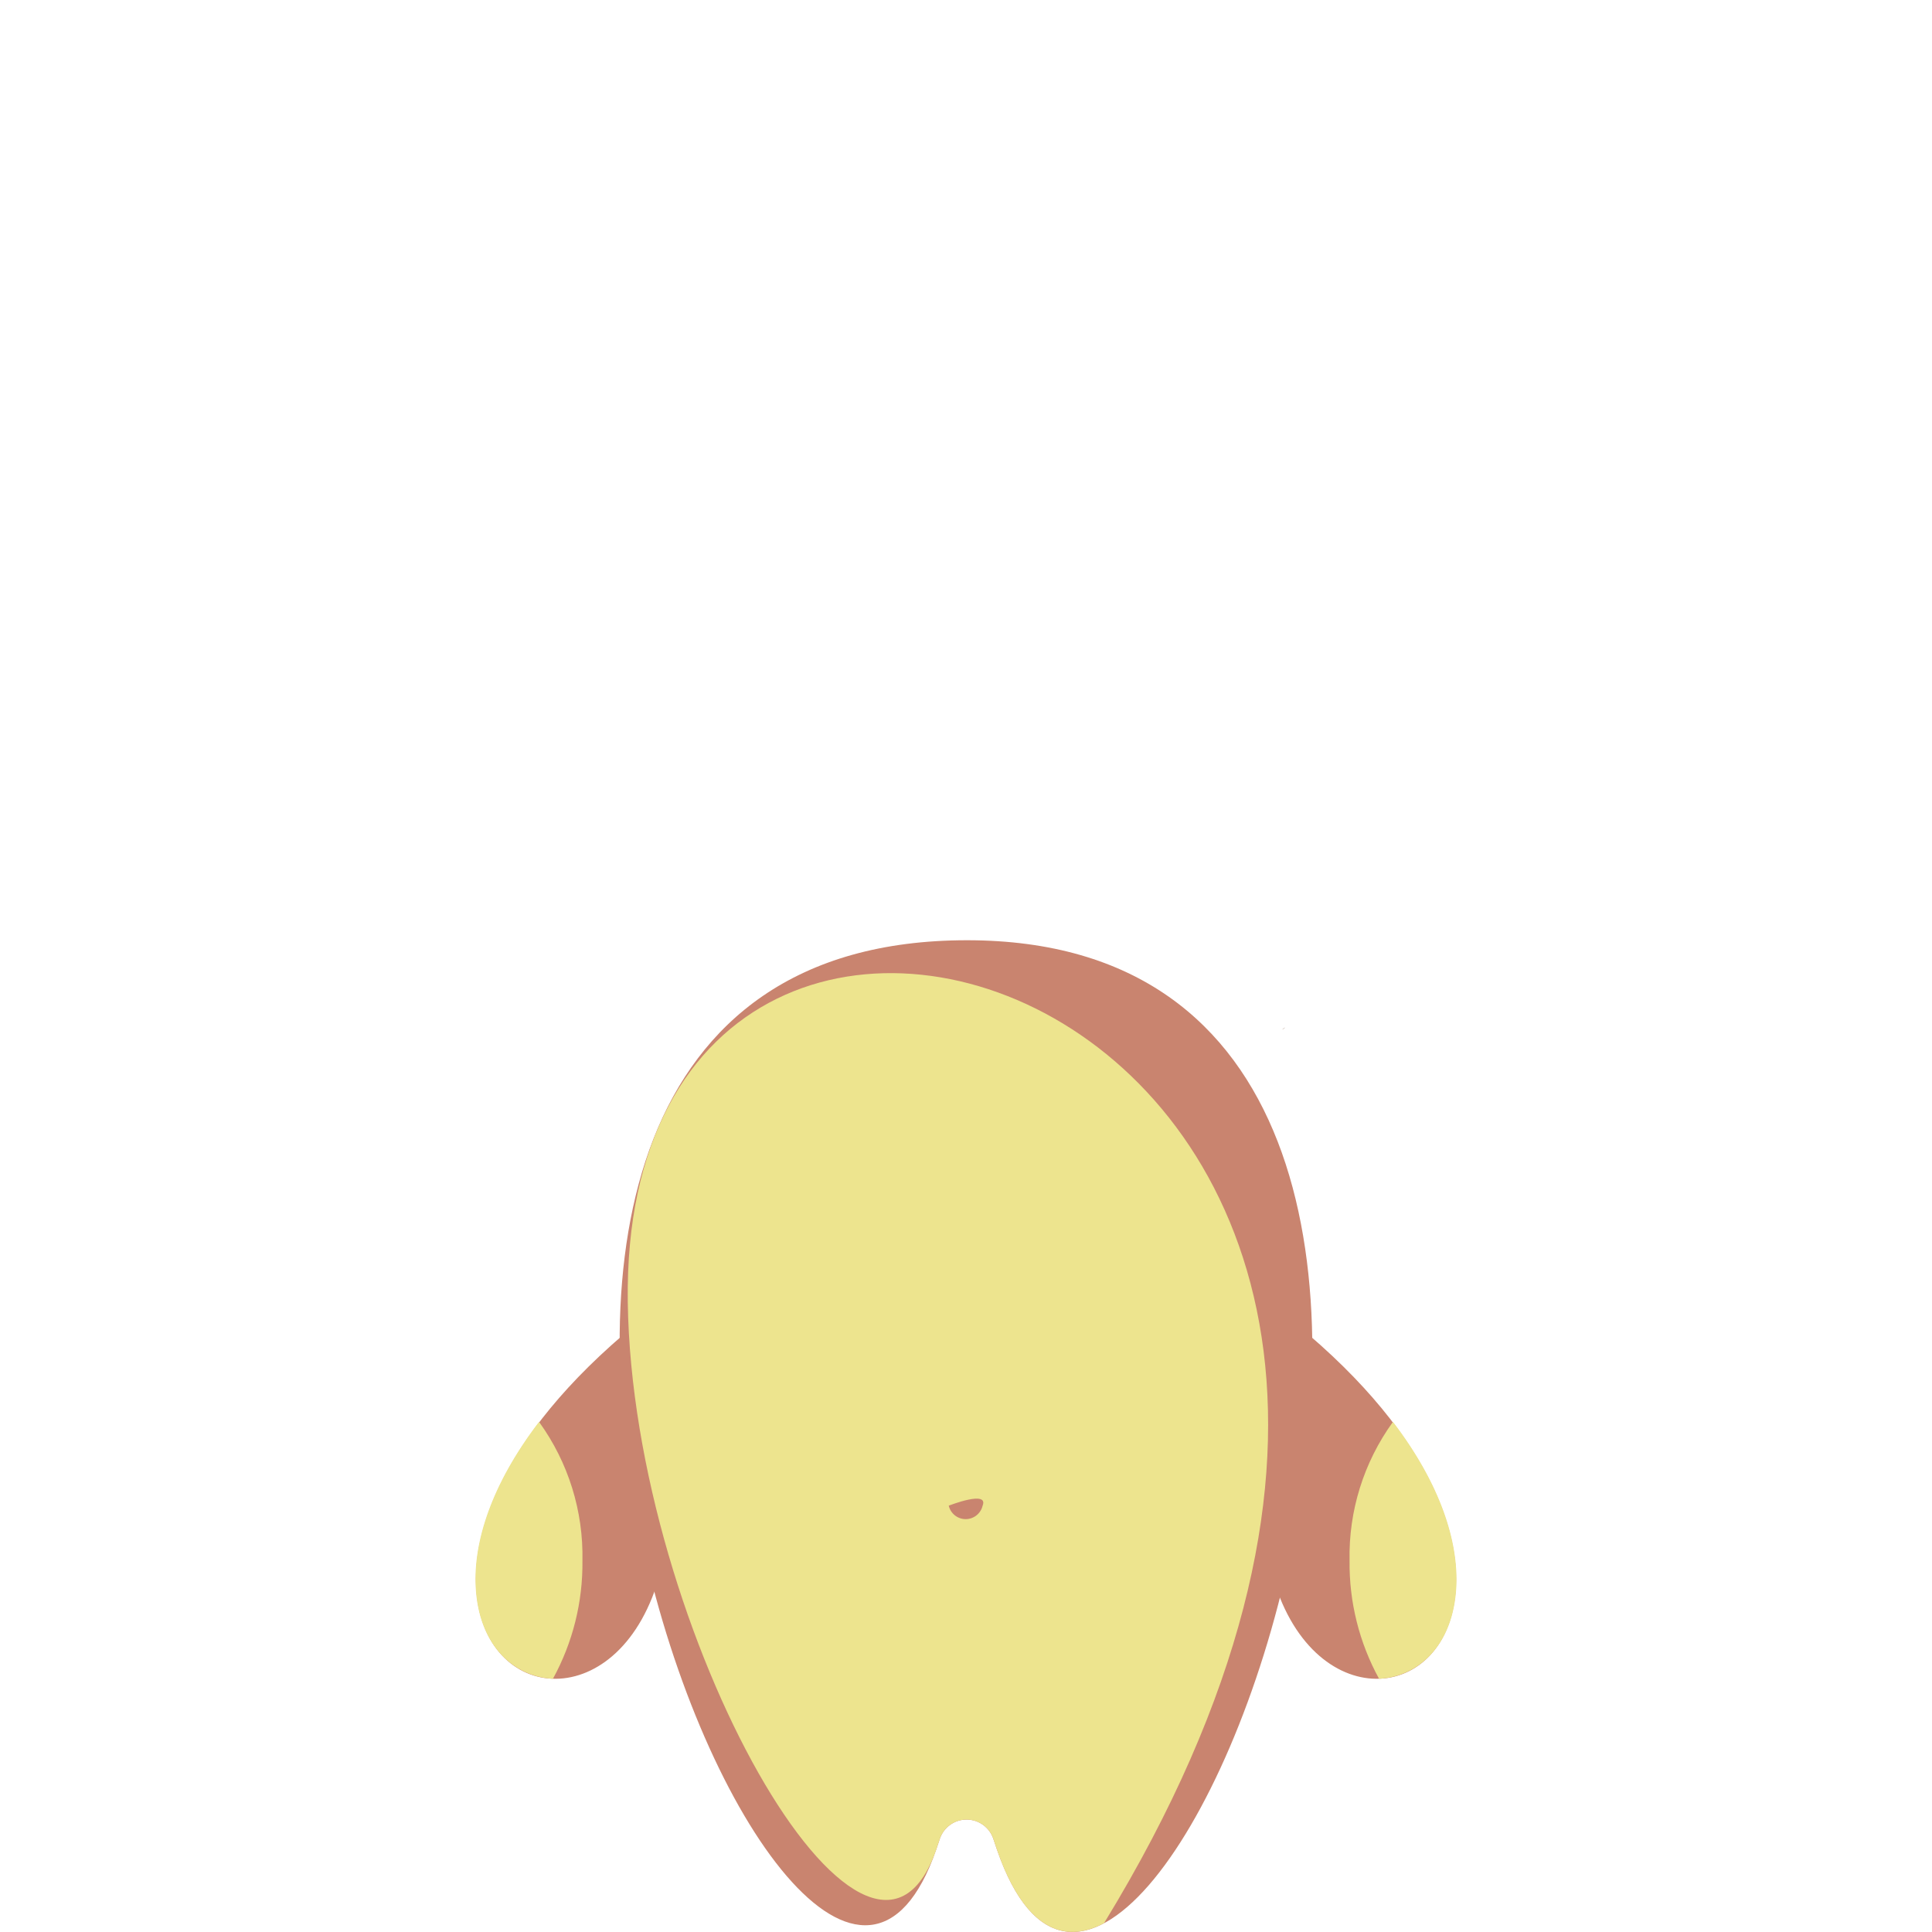
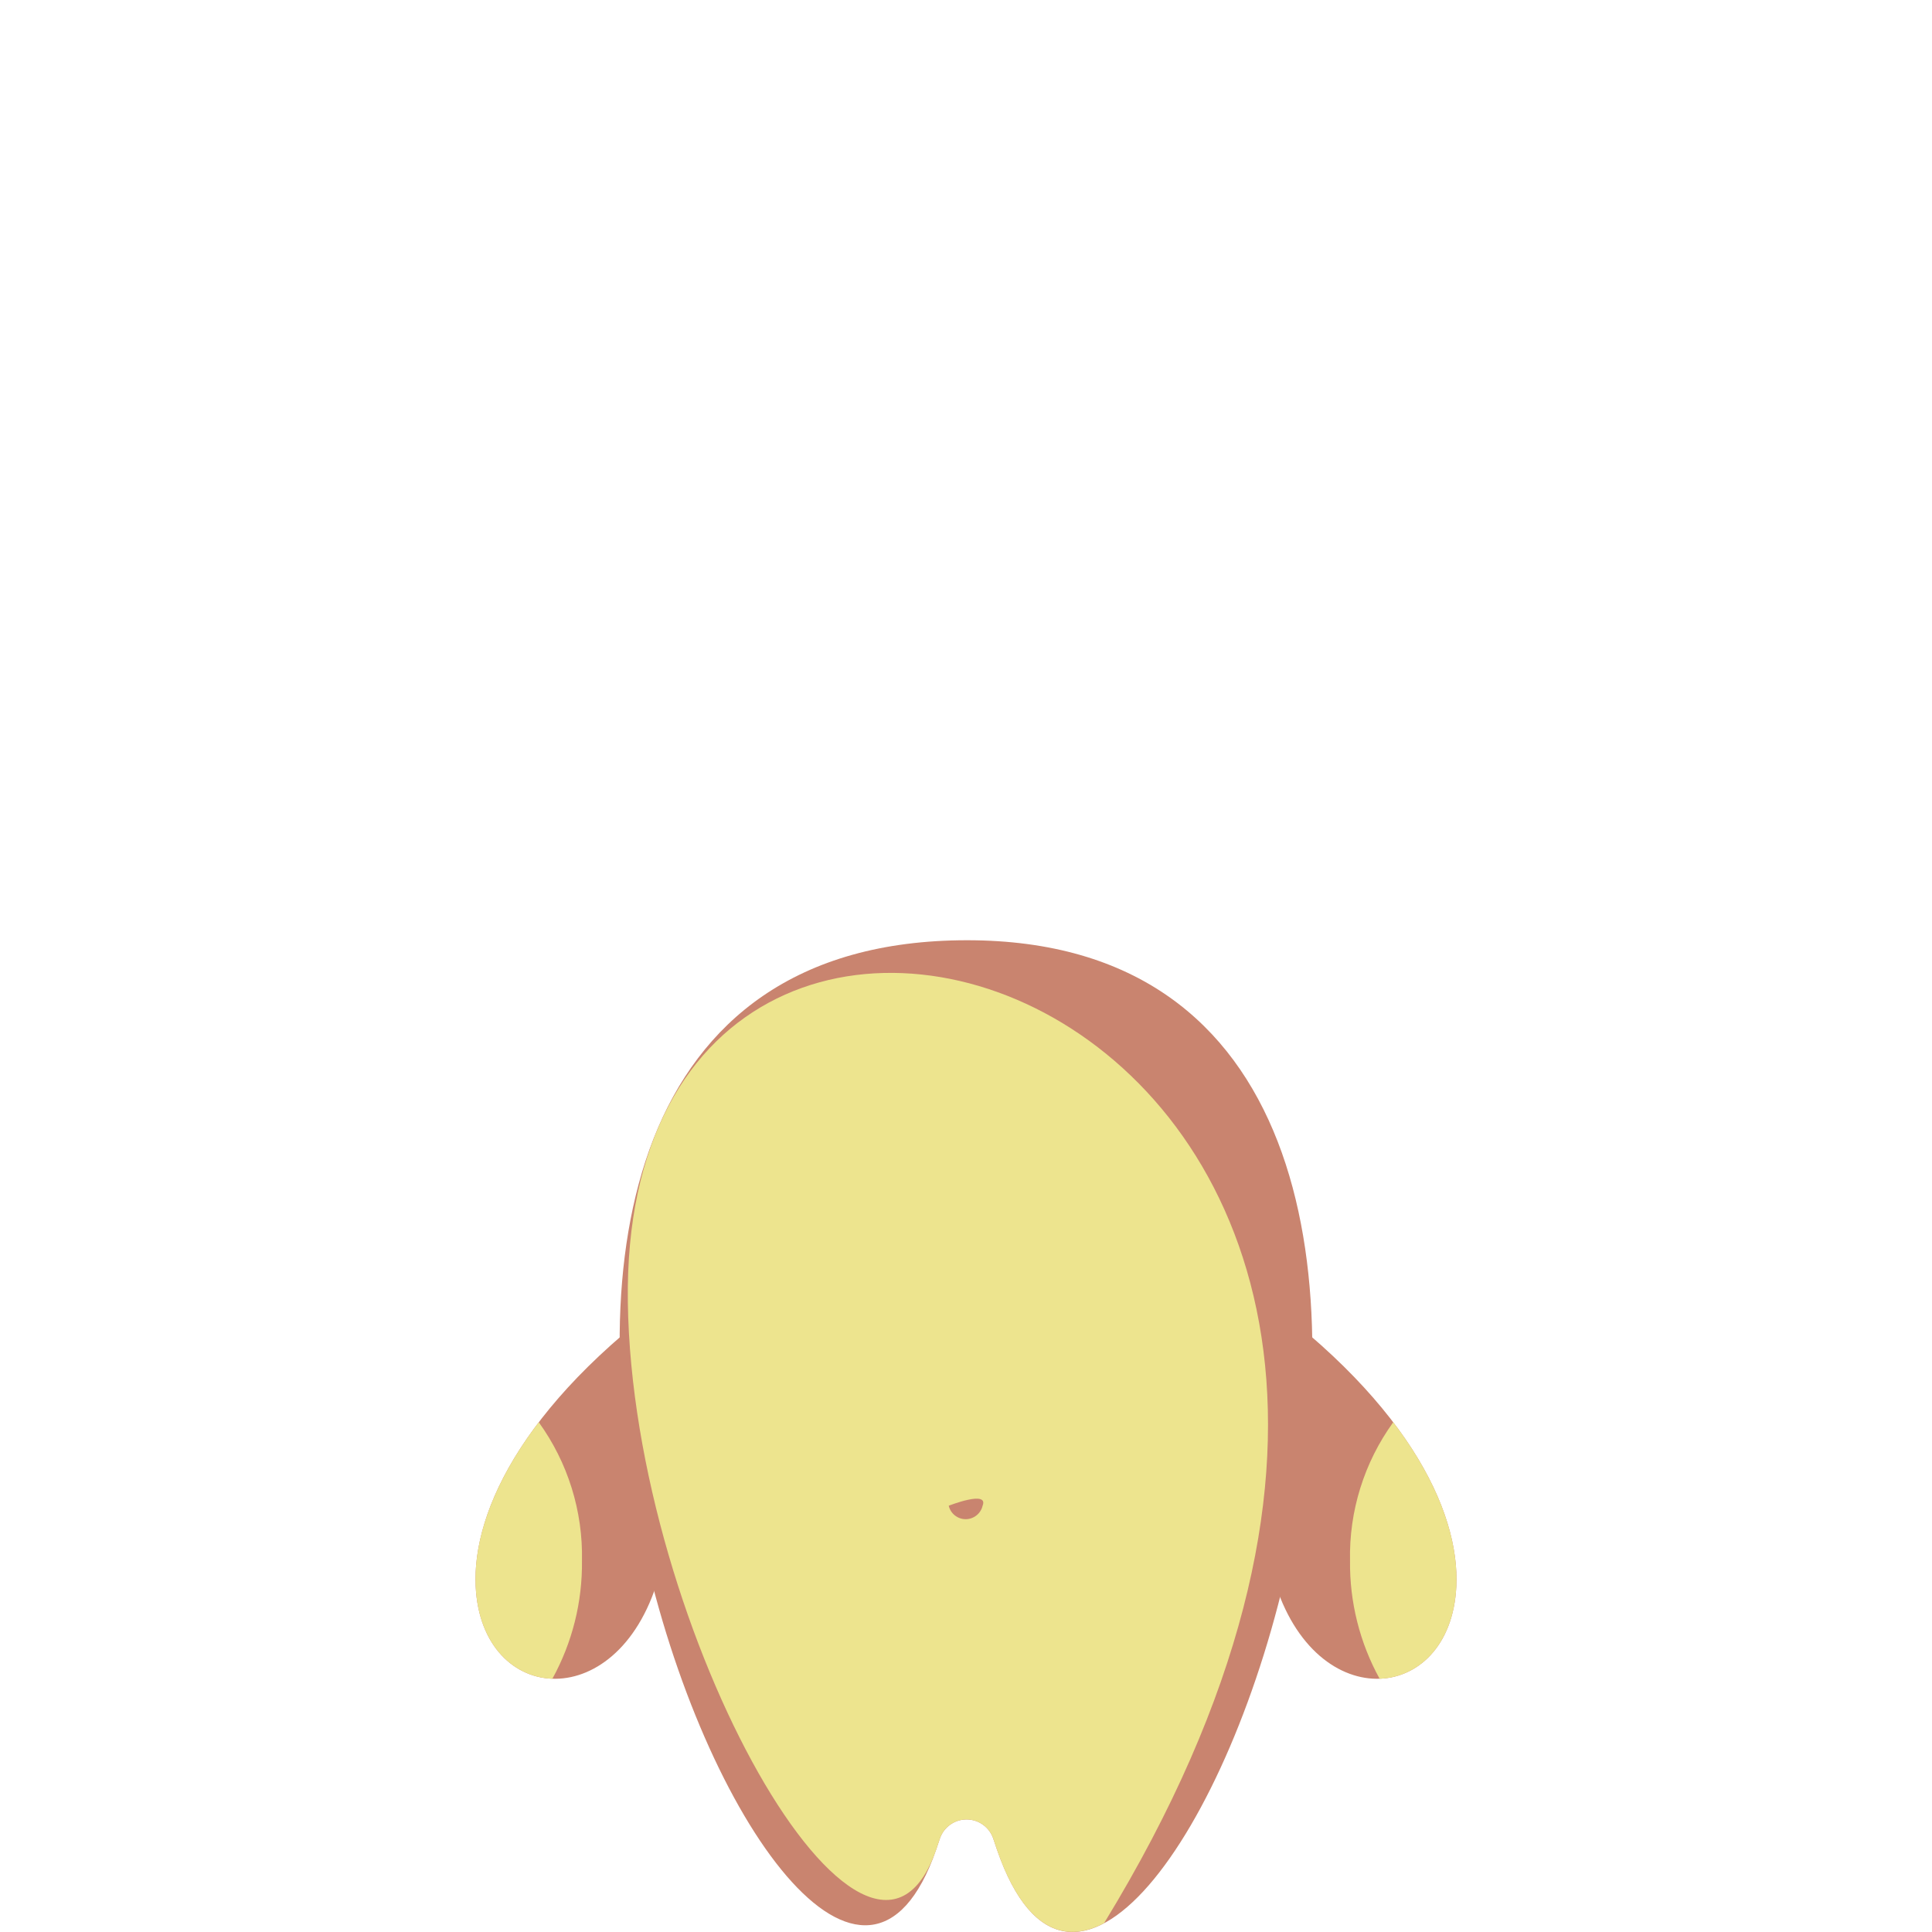
<svg xmlns="http://www.w3.org/2000/svg" id="Camada_1" data-name="Camada 1" viewBox="0 0 150 150">
-   <defs>
-     <style>.cls-1{fill:#c9846f;}.cls-1,.cls-2{fill-rule:evenodd;}.cls-2{fill:#ede48e;}.cls-3{fill:#683a16;}</style>
-   </defs>
-   <path class="cls-1" d="M62,101.82h0a6,6,0,0,0-8.14-2.39c-13,9-17.18,17.84-16.9,23.75.45,9.29,11.32,10.18,14.32-1.12,1.24-4.69,2.7-11.3,10.72-20.24Z" />
-   <path class="cls-2" d="M41.83,110.42c-3.72,4.88-5.07,9.32-4.9,12.76.22,4.52,2.91,7,6,7.16a18.62,18.62,0,0,0,2.29-9.17,17.74,17.74,0,0,0-3.35-10.75Z" />
-   <path class="cls-1" d="M88,101.82h0a6,6,0,0,1,8.14-2.39c13,9,17.18,17.84,16.9,23.75-.45,9.29-11.32,10.18-14.32-1.12-1.24-4.69-2.7-11.3-10.72-20.24Z" />
-   <path class="cls-2" d="M108.17,110.42c3.72,4.88,5.06,9.32,4.9,12.76-.22,4.52-2.91,7-6,7.16a18.62,18.62,0,0,1-2.29-9.17,17.74,17.74,0,0,1,3.35-10.75Z" />
-   <path class="cls-1" d="M77.4,143.59l-.28-.83a2.19,2.19,0,0,0-4.15,0l-.28.83C62,174.6,21.85,73,75.08,73c52.55,0,13.61,103.32,2.32,70.59Z" />
-   <path class="cls-2" d="M77.4,143.59l-.28-.83a2.19,2.19,0,0,0-4.15,0l-.28.83c-5.24,15.18-23.59-16.84-23.95-42.51C48.05,51,129,78.57,85.72,149.31c-3.21,1.72-6.24.32-8.32-5.72Z" />
-   <path class="cls-1" d="M73.66,116.9s3.12-1.23,2.63,0A1.35,1.35,0,0,1,73.66,116.9Z" />
-   <path class="cls-3" d="M99.82,79.74l-.14.11-.16.09A2.23,2.23,0,0,0,99.82,79.74Z" />
-   <path class="cls-3" d="M99.82,79.74l-.14.11-.16.09A2.23,2.23,0,0,0,99.82,79.74Z" />
+   <path d="M61.968,101.816h0a6.016,6.016,0,0,0-8.14-2.39c-12.996,8.983-17.183,17.846-16.896,23.751.451,9.29,11.322,10.184,14.318-1.115,1.243-4.69,2.699-11.299,10.718-20.247Z" style="fill:#c9846f;fill-rule:evenodd" />
+   <path d="M41.83,110.424c-3.716,4.88-5.065,9.318-4.899,12.754.219,4.522,2.908,7.054,5.956,7.159a18.532,18.532,0,0,0,2.297-9.163,17.71,17.71,0,0,0-3.354-10.75Z" style="fill:#ede48e;fill-rule:evenodd" />
+   <path d="M88.032,101.816h0a6.016,6.016,0,0,1,8.14-2.39c12.996,8.983,17.183,17.846,16.896,23.751-.451,9.29-11.322,10.184-14.318-1.115-1.243-4.69-2.699-11.299-10.718-20.247Z" style="fill:#c9846f;fill-rule:evenodd" />
+   <path d="M108.17,110.424c3.717,4.88,5.065,9.318,4.899,12.754-.22,4.522-2.908,7.054-5.956,7.159a18.531,18.531,0,0,1-2.297-9.163,17.71,17.71,0,0,1,3.354-10.75Z" style="fill:#ede48e;fill-rule:evenodd" />
+   <path d="M77.401,143.593c-.092-.268-.185-.545-.28-.829a2.187,2.187,0,0,0-4.154,0c-.095.284-.188.561-.28.829C61.994,174.598,21.851,73,75.085,73c52.542,0,13.604,103.324,2.316,70.593Z" style="fill:#c9846f;fill-rule:evenodd" />
+   <path d="M77.401,143.593c-.092-.268-.185-.545-.28-.829a2.187,2.187,0,0,0-4.154,0c-.095.284-.188.561-.28.829-5.234,15.178-23.587-16.845-23.942-42.509-.694-50.131,80.229-22.511,36.978,48.225-3.216,1.719-6.24.322-8.322-5.716Z" style="fill:#ede48e;fill-rule:evenodd" />
+   <path d="M73.659,116.904s3.121-1.232,2.63,0A1.35,1.35,0,0,1,73.659,116.904Z" style="fill:#c9846f;fill-rule:evenodd" />
</svg>
